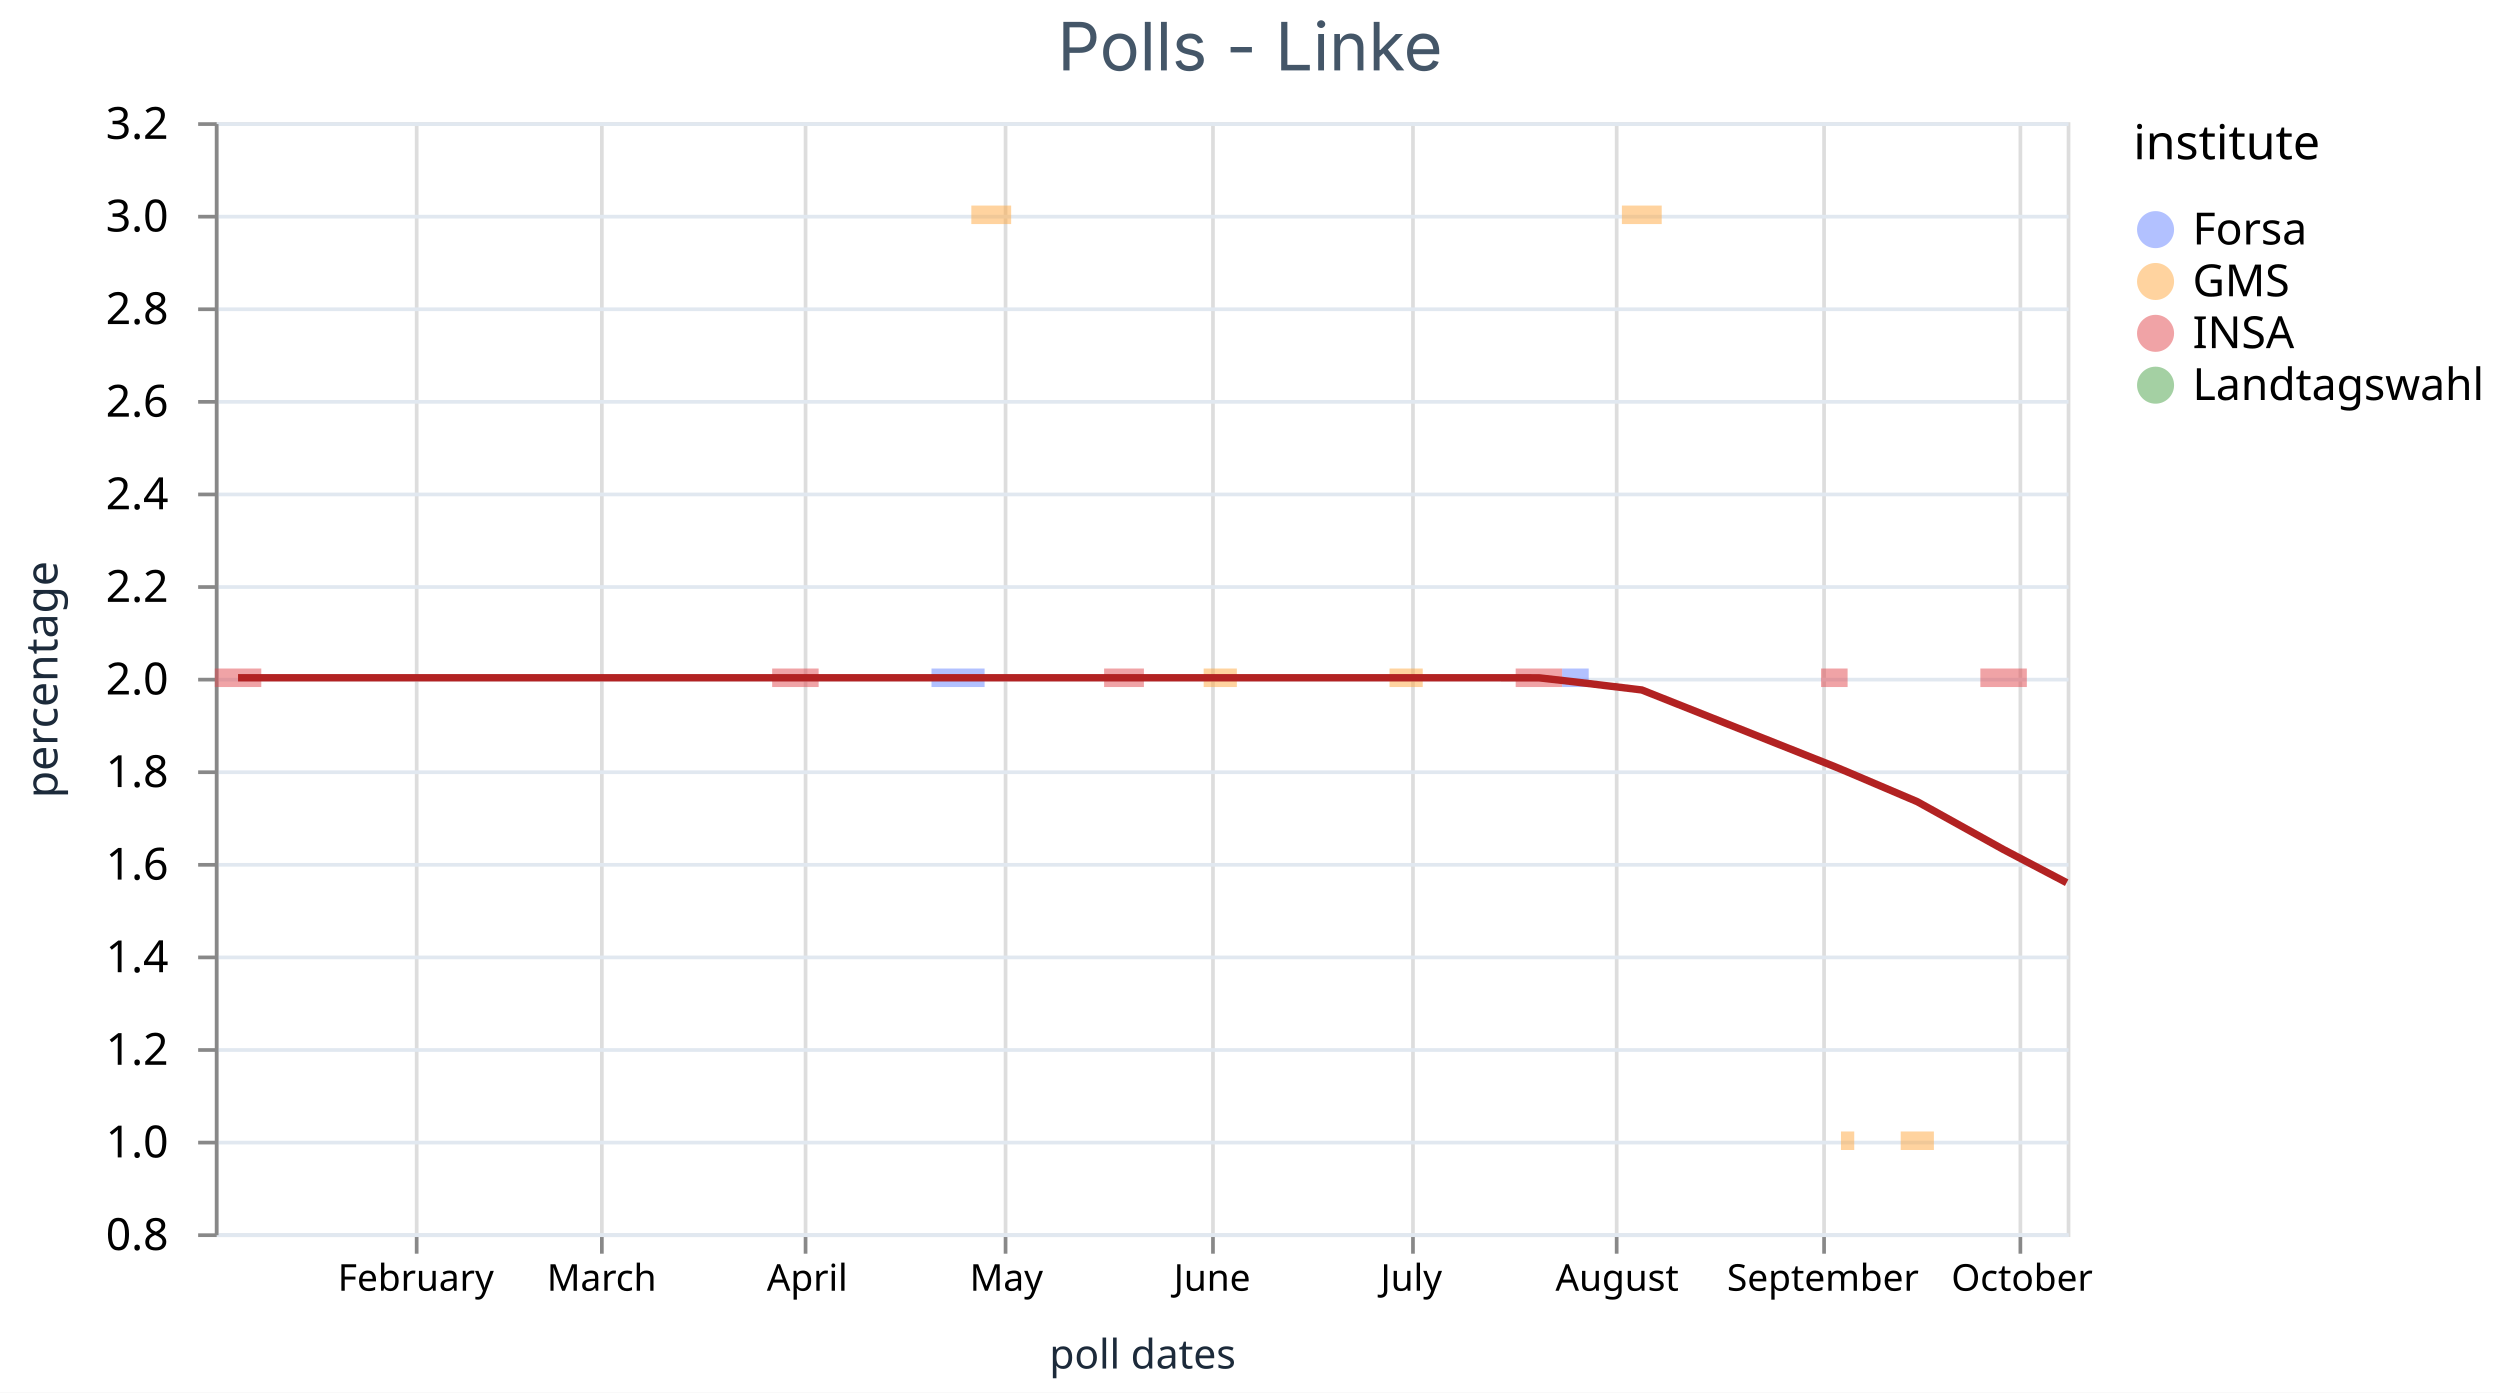
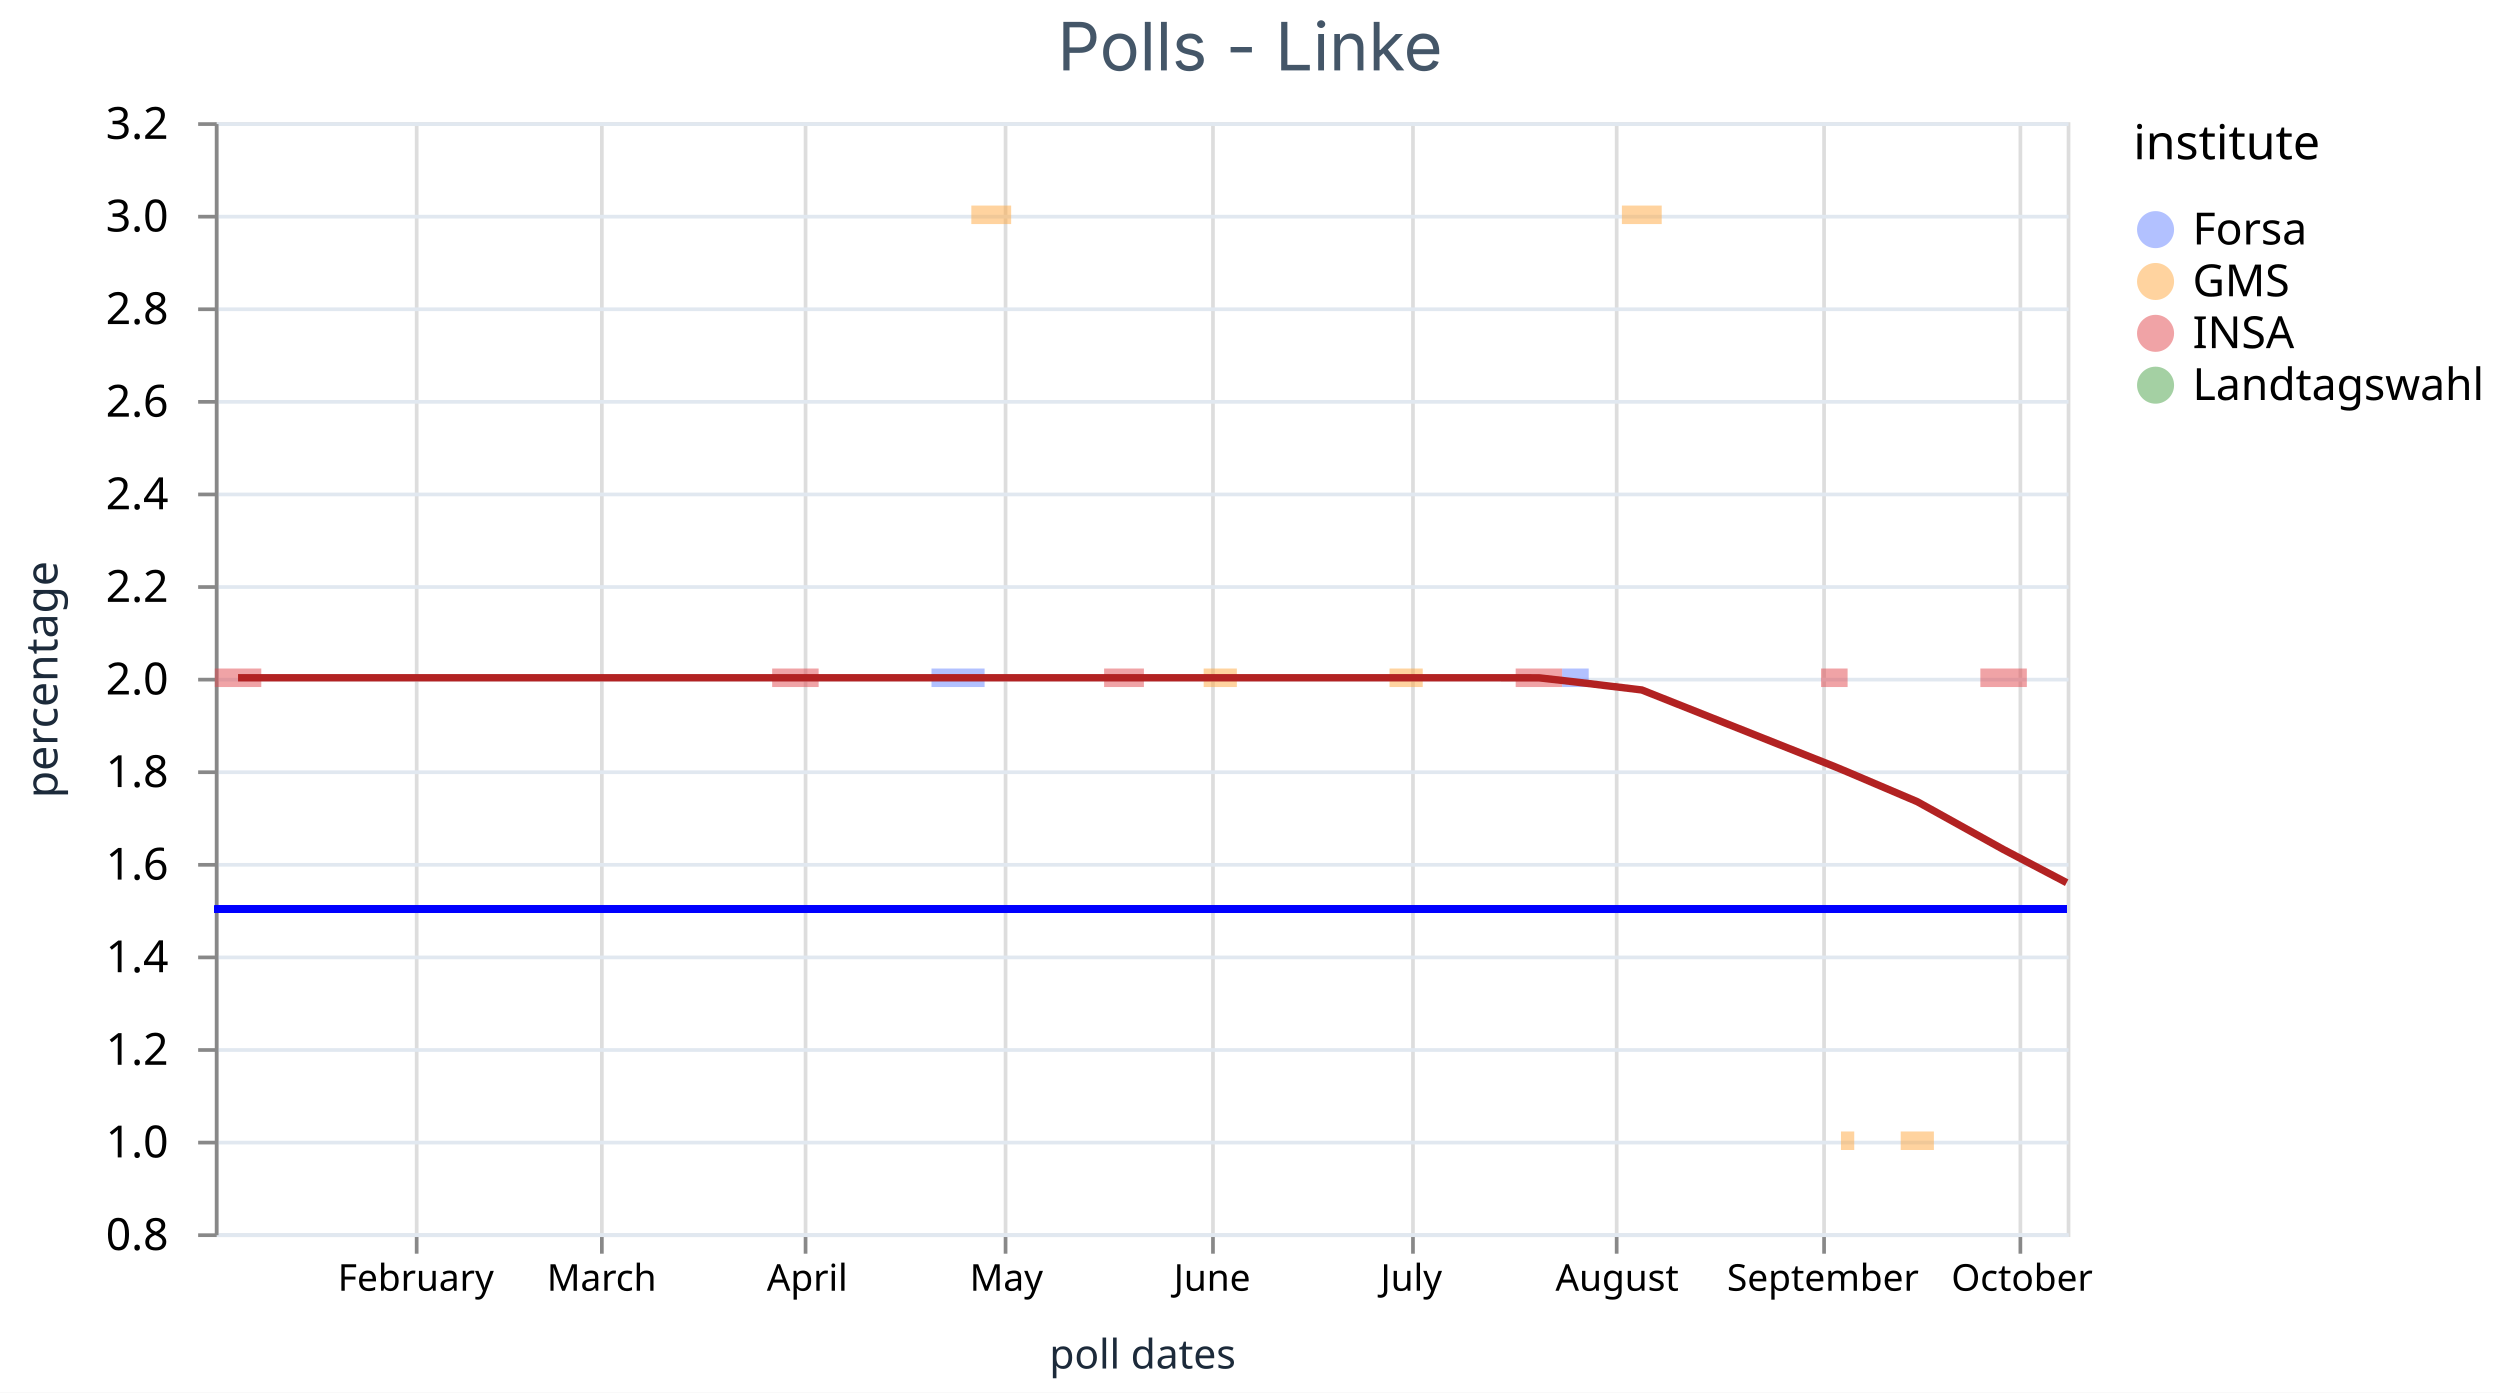
<svg xmlns="http://www.w3.org/2000/svg" version="1.1" class="marks" width="675" height="376" viewBox="0 0 675 376">
  <rect width="675" height="376" fill="#fff" />
  <g fill="none" stroke-miterlimit="10" transform="translate(58,33)">
    <g class="mark-group role-frame root" role="graphics-object" aria-roledescription="group mark container">
      <g transform="translate(0,0)">
        <path class="background" aria-hidden="true" d="M0.5,0.5h500v300h-500Z" stroke="#ddd" />
        <g>
          <g class="mark-group role-axis" aria-hidden="true">
            <g transform="translate(0.5,300.5)">
              <path class="background" aria-hidden="true" d="M0,0h0v0h0Z" pointer-events="none" />
              <g>
                <g class="mark-rule role-axis-grid" pointer-events="none">
                  <line transform="translate(54,-300)" x2="0" y2="300" stroke="#ddd" stroke-width="1" opacity="1" />
                  <line transform="translate(104,-300)" x2="0" y2="300" stroke="#ddd" stroke-width="1" opacity="1" />
                  <line transform="translate(159,-300)" x2="0" y2="300" stroke="#ddd" stroke-width="1" opacity="1" />
                  <line transform="translate(213,-300)" x2="0" y2="300" stroke="#ddd" stroke-width="1" opacity="1" />
                  <line transform="translate(269,-300)" x2="0" y2="300" stroke="#ddd" stroke-width="1" opacity="1" />
                  <line transform="translate(323,-300)" x2="0" y2="300" stroke="#ddd" stroke-width="1" opacity="1" />
                  <line transform="translate(378,-300)" x2="0" y2="300" stroke="#ddd" stroke-width="1" opacity="1" />
                  <line transform="translate(434,-300)" x2="0" y2="300" stroke="#ddd" stroke-width="1" opacity="1" />
                  <line transform="translate(487,-300)" x2="0" y2="300" stroke="#ddd" stroke-width="1" opacity="1" />
                </g>
              </g>
              <path class="foreground" aria-hidden="true" d="" pointer-events="none" display="none" />
            </g>
          </g>
          <g class="mark-group role-axis" aria-hidden="true">
            <g transform="translate(0.5,0.5)">
              <path class="background" aria-hidden="true" d="M0,0h0v0h0Z" pointer-events="none" />
              <g>
                <g class="mark-rule role-axis-grid" pointer-events="none">
                  <line transform="translate(0,300)" x2="500" y2="0" stroke="#e1e8f0" stroke-width="1" opacity="1" />
                  <line transform="translate(0,275)" x2="500" y2="0" stroke="#e1e8f0" stroke-width="1" opacity="1" />
                  <line transform="translate(0,250)" x2="500" y2="0" stroke="#e1e8f0" stroke-width="1" opacity="1" />
                  <line transform="translate(0,225)" x2="500" y2="0" stroke="#e1e8f0" stroke-width="1" opacity="1" />
                  <line transform="translate(0,200)" x2="500" y2="0" stroke="#e1e8f0" stroke-width="1" opacity="1" />
                  <line transform="translate(0,175)" x2="500" y2="0" stroke="#e1e8f0" stroke-width="1" opacity="1" />
                  <line transform="translate(0,150)" x2="500" y2="0" stroke="#e1e8f0" stroke-width="1" opacity="1" />
                  <line transform="translate(0,125)" x2="500" y2="0" stroke="#e1e8f0" stroke-width="1" opacity="1" />
                  <line transform="translate(0,100)" x2="500" y2="0" stroke="#e1e8f0" stroke-width="1" opacity="1" />
                  <line transform="translate(0,75)" x2="500" y2="0" stroke="#e1e8f0" stroke-width="1" opacity="1" />
                  <line transform="translate(0,50)" x2="500" y2="0" stroke="#e1e8f0" stroke-width="1" opacity="1" />
                  <line transform="translate(0,25)" x2="500" y2="0" stroke="#e1e8f0" stroke-width="1" opacity="1" />
                  <line transform="translate(0,0)" x2="500" y2="0" stroke="#e1e8f0" stroke-width="1" opacity="1" />
                </g>
              </g>
              <path class="foreground" aria-hidden="true" d="" pointer-events="none" display="none" />
            </g>
          </g>
-           <g class="mark-group role-axis" role="graphics-symbol" aria-roledescription="axis" aria-label="X-axis titled 'poll dates' for a time scale with values from Monday, 02 January 2023, 12:00:01 AM to Sunday, 08 October 2023, 12:00:01 AM">
+           <g class="mark-group role-axis" role="graphics-symbol" aria-roledescription="axis" aria-label="X-axis titled 'poll dates' for a time scale with values from Monday, 02 January 2023, 12:00:00 AM to Sunday, 08 October 2023, 12:00:00 AM">
            <g transform="translate(0.5,300.5)">
              <path class="background" aria-hidden="true" d="M0,0h0v0h0Z" pointer-events="none" />
              <g>
                <g class="mark-rule role-axis-tick" pointer-events="none">
                  <line transform="translate(54,0)" x2="0" y2="5" stroke="#888" stroke-width="1" opacity="1" />
                  <line transform="translate(104,0)" x2="0" y2="5" stroke="#888" stroke-width="1" opacity="1" />
                  <line transform="translate(159,0)" x2="0" y2="5" stroke="#888" stroke-width="1" opacity="1" />
                  <line transform="translate(213,0)" x2="0" y2="5" stroke="#888" stroke-width="1" opacity="1" />
                  <line transform="translate(269,0)" x2="0" y2="5" stroke="#888" stroke-width="1" opacity="1" />
                  <line transform="translate(323,0)" x2="0" y2="5" stroke="#888" stroke-width="1" opacity="1" />
                  <line transform="translate(378,0)" x2="0" y2="5" stroke="#888" stroke-width="1" opacity="1" />
                  <line transform="translate(434,0)" x2="0" y2="5" stroke="#888" stroke-width="1" opacity="1" />
                  <line transform="translate(487,0)" x2="0" y2="5" stroke="#888" stroke-width="1" opacity="1" />
                </g>
                <g class="mark-text role-axis-label" pointer-events="none">
-                   <text text-anchor="middle" transform="translate(53.77145,15)" font-family="sans-serif" font-size="10px" fill="#000" opacity="1">February</text>
+                   <text text-anchor="middle" transform="translate(53.77147,15)" font-family="sans-serif" font-size="10px" fill="#000" opacity="1">February</text>
                  <text text-anchor="middle" transform="translate(103.9582,15)" font-family="sans-serif" font-size="10px" fill="#000" opacity="1">March</text>
                  <text text-anchor="middle" transform="translate(159.4473,15)" font-family="sans-serif" font-size="10px" fill="#000" opacity="1">April</text>
                  <text text-anchor="middle" transform="translate(213.2188,15)" font-family="sans-serif" font-size="10px" fill="#000" opacity="1">May</text>
                  <text text-anchor="middle" transform="translate(268.7827,15)" font-family="sans-serif" font-size="10px" fill="#000" opacity="1">June</text>
                  <text text-anchor="middle" transform="translate(322.5541,15)" font-family="sans-serif" font-size="10px" fill="#000" opacity="1">July</text>
                  <text text-anchor="middle" transform="translate(378.118,15)" font-family="sans-serif" font-size="10px" fill="#000" opacity="1">August</text>
-                   <text text-anchor="middle" transform="translate(433.6818,15)" font-family="sans-serif" font-size="10px" fill="#000" opacity="1">September</text>
+                   <text text-anchor="middle" transform="translate(433.6819,15)" font-family="sans-serif" font-size="10px" fill="#000" opacity="1">September</text>
                  <text text-anchor="middle" transform="translate(487.4533,15)" font-family="sans-serif" font-size="10px" fill="#000" opacity="1">October</text>
                </g>
                <g class="mark-rule role-axis-domain" pointer-events="none">
                  <line transform="translate(0,0)" x2="500" y2="0" stroke="#e1e8f0" stroke-width="1" opacity="1" />
                </g>
                <g class="mark-text role-axis-title" pointer-events="none">
                  <text text-anchor="middle" transform="translate(250,36)" font-family="sans-serif" font-size="11px" font-weight="400" fill="#1c2a3a" opacity="1">poll dates</text>
                </g>
              </g>
              <path class="foreground" aria-hidden="true" d="" pointer-events="none" display="none" />
            </g>
          </g>
          <g class="mark-group role-axis" role="graphics-symbol" aria-roledescription="axis" aria-label="Y-axis titled 'percentage' for a linear scale with values from 0.8 to 3.2">
            <g transform="translate(0.5,0.5)">
              <path class="background" aria-hidden="true" d="M0,0h0v0h0Z" pointer-events="none" />
              <g>
                <g class="mark-rule role-axis-tick" pointer-events="none">
                  <line transform="translate(0,300)" x2="-5" y2="0" stroke="#888" stroke-width="1" opacity="1" />
                  <line transform="translate(0,275)" x2="-5" y2="0" stroke="#888" stroke-width="1" opacity="1" />
                  <line transform="translate(0,250)" x2="-5" y2="0" stroke="#888" stroke-width="1" opacity="1" />
                  <line transform="translate(0,225)" x2="-5" y2="0" stroke="#888" stroke-width="1" opacity="1" />
                  <line transform="translate(0,200)" x2="-5" y2="0" stroke="#888" stroke-width="1" opacity="1" />
                  <line transform="translate(0,175)" x2="-5" y2="0" stroke="#888" stroke-width="1" opacity="1" />
                  <line transform="translate(0,150)" x2="-5" y2="0" stroke="#888" stroke-width="1" opacity="1" />
                  <line transform="translate(0,125)" x2="-5" y2="0" stroke="#888" stroke-width="1" opacity="1" />
                  <line transform="translate(0,100)" x2="-5" y2="0" stroke="#888" stroke-width="1" opacity="1" />
                  <line transform="translate(0,75)" x2="-5" y2="0" stroke="#888" stroke-width="1" opacity="1" />
                  <line transform="translate(0,50)" x2="-5" y2="0" stroke="#888" stroke-width="1" opacity="1" />
                  <line transform="translate(0,25)" x2="-5" y2="0" stroke="#888" stroke-width="1" opacity="1" />
                  <line transform="translate(0,0)" x2="-5" y2="0" stroke="#888" stroke-width="1" opacity="1" />
                </g>
                <g class="mark-text role-axis-label" pointer-events="none">
                  <text text-anchor="end" transform="translate(-13,304)" font-family="sans-serif" font-size="12px" fill="#000" opacity="1">0.8</text>
                  <text text-anchor="end" transform="translate(-13,279)" font-family="sans-serif" font-size="12px" fill="#000" opacity="1">1.0</text>
                  <text text-anchor="end" transform="translate(-13,254)" font-family="sans-serif" font-size="12px" fill="#000" opacity="1">1.2</text>
                  <text text-anchor="end" transform="translate(-13,229)" font-family="sans-serif" font-size="12px" fill="#000" opacity="1">1.4</text>
                  <text text-anchor="end" transform="translate(-13,204)" font-family="sans-serif" font-size="12px" fill="#000" opacity="1">1.6</text>
                  <text text-anchor="end" transform="translate(-13,179)" font-family="sans-serif" font-size="12px" fill="#000" opacity="1">1.8</text>
                  <text text-anchor="end" transform="translate(-13,154)" font-family="sans-serif" font-size="12px" fill="#000" opacity="1">2.0</text>
                  <text text-anchor="end" transform="translate(-13,129)" font-family="sans-serif" font-size="12px" fill="#000" opacity="1">2.2</text>
                  <text text-anchor="end" transform="translate(-13,104)" font-family="sans-serif" font-size="12px" fill="#000" opacity="1">2.4</text>
                  <text text-anchor="end" transform="translate(-13,79)" font-family="sans-serif" font-size="12px" fill="#000" opacity="1">2.6</text>
                  <text text-anchor="end" transform="translate(-13,54)" font-family="sans-serif" font-size="12px" fill="#000" opacity="1">2.8</text>
                  <text text-anchor="end" transform="translate(-13,29)" font-family="sans-serif" font-size="12px" fill="#000" opacity="1">3.0</text>
                  <text text-anchor="end" transform="translate(-13,4)" font-family="sans-serif" font-size="12px" fill="#000" opacity="1">3.2</text>
                </g>
                <g class="mark-rule role-axis-domain" pointer-events="none">
                  <line transform="translate(0,300)" x2="0" y2="-300" stroke="#888" stroke-width="1" opacity="1" />
                </g>
                <g class="mark-text role-axis-title" pointer-events="none">
                  <text text-anchor="middle" transform="translate(-40,150) rotate(-90) translate(0,-3)" font-family="sans-serif" font-size="12px" font-weight="400" fill="#1c2a3a" opacity="1">percentage</text>
                </g>
              </g>
              <path class="foreground" aria-hidden="true" d="" pointer-events="none" display="none" />
            </g>
          </g>
          <g class="mark-rect role-mark layer_0_marks" role="graphics-object" aria-roledescription="rect mark container">
            <path aria-label="poll dates: Jan 02, 2023; percentage: 2; end_date: Jan 09, 2023; institute: INSA" role="graphics-symbol" aria-roledescription="bar" d="M0,147.5h12.547v5h-12.547Z" fill="#e2474d" opacity="0.5" />
            <path aria-label="poll dates: Mar 27, 2023; percentage: 2; end_date: Apr 03, 2023; institute: INSA" role="graphics-symbol" aria-roledescription="bar" d="M150.485,147.5h12.547v5h-12.547Z" fill="#e2474d" opacity="0.5" />
            <path aria-label="poll dates: Apr 20, 2023; percentage: 2; end_date: Apr 28, 2023; institute: Forsa" role="graphics-symbol" aria-roledescription="bar" d="M193.503,147.5h14.339v5h-14.339Z" fill="#6583ff" opacity="0.5" />
            <path aria-label="poll dates: Apr 26, 2023; percentage: 3; end_date: May 02, 2023; institute: GMS" role="graphics-symbol" aria-roledescription="bar" d="M204.257,22.5h10.754v5h-10.754Z" fill="#ffa83f" opacity="0.5" />
            <path aria-label="poll dates: May 16, 2023; percentage: 2; end_date: May 22, 2023; institute: INSA" role="graphics-symbol" aria-roledescription="bar" d="M240.105,147.5h10.754v5h-10.754Z" fill="#e2474d" opacity="0.5" />
            <path aria-label="poll dates: May 31, 2023; percentage: 2; end_date: Jun 05, 2023; institute: GMS" role="graphics-symbol" aria-roledescription="bar" d="M266.99,147.5h8.962v5h-8.962Z" fill="#ffa83f" opacity="0.5" />
            <path aria-label="poll dates: Jun 28, 2023; percentage: 2; end_date: Jul 03, 2023; institute: GMS" role="graphics-symbol" aria-roledescription="bar" d="M317.177,147.5h8.962v5h-8.962Z" fill="#ffa83f" opacity="0.5" />
            <path aria-label="poll dates: Jul 17, 2023; percentage: 2; end_date: Jul 24, 2023; institute: INSA" role="graphics-symbol" aria-roledescription="bar" d="M351.232,147.5h12.547v5h-12.547Z" fill="#e2474d" opacity="0.5" />
            <path aria-label="poll dates: Jul 24, 2023; percentage: 2; end_date: Jul 28, 2023; institute: Forsa" role="graphics-symbol" aria-roledescription="bar" d="M363.779,147.5h7.17v5h-7.17Z" fill="#6583ff" opacity="0.5" />
            <path aria-label="poll dates: Aug 02, 2023; percentage: 3; end_date: Aug 08, 2023; institute: GMS" role="graphics-symbol" aria-roledescription="bar" d="M379.91,22.5h10.754v5h-10.754Z" fill="#ffa83f" opacity="0.5" />
            <path aria-label="poll dates: Sep 01, 2023; percentage: 2; end_date: Sep 05, 2023; institute: INSA" role="graphics-symbol" aria-roledescription="bar" d="M433.682,147.5h7.17v5h-7.17Z" fill="#e2474d" opacity="0.5" />
            <path aria-label="poll dates: Sep 04, 2023; percentage: 1; end_date: Sep 06, 2023; institute: GMS" role="graphics-symbol" aria-roledescription="bar" d="M439.059,272.5h3.585v5h-3.585Z" fill="#ffa83f" opacity="0.5" />
            <path aria-label="poll dates: Sep 13, 2023; percentage: 1; end_date: Sep 18, 2023; institute: GMS" role="graphics-symbol" aria-roledescription="bar" d="M455.19,272.5h8.962v5h-8.962Z" fill="#ffa83f" opacity="0.5" />
            <path aria-label="poll dates: Sep 25, 2023; percentage: 2; end_date: Oct 02, 2023; institute: INSA" role="graphics-symbol" aria-roledescription="bar" d="M476.699,147.5h12.547v5h-12.547Z" fill="#e2474d" opacity="0.5" />
            <path aria-label="poll dates: Oct 08, 2023; percentage: 1.5; end_date: Oct 08, 2023; institute: Landtagswahl" role="graphics-symbol" aria-roledescription="bar" d="M500,210h0v5h0Z" fill="#4aa148" opacity="0.5" />
          </g>
          <g class="mark-rect role-mark layer_1_marks" role="graphics-object" aria-roledescription="rect mark container">
            <path aria-label="poll dates: Jan 05, 2023; percentage: 2; end_date: Jan 09, 2023; institute: INSA" role="graphics-symbol" aria-roledescription="bar" d="M6.273,147.5h6.273v5h-6.273Z" fill="#e2474d" opacity="0" />
            <path aria-label="poll dates: Mar 30, 2023; percentage: 2; end_date: Apr 03, 2023; institute: INSA" role="graphics-symbol" aria-roledescription="bar" d="M156.759,147.5h6.273v5h-6.273Z" fill="#e2474d" opacity="0" />
            <path aria-label="poll dates: Apr 24, 2023; percentage: 2; end_date: Apr 28, 2023; institute: Forsa" role="graphics-symbol" aria-roledescription="bar" d="M200.672,147.5h7.17v5h-7.17Z" fill="#6583ff" opacity="0" />
            <path aria-label="poll dates: Apr 29, 2023; percentage: 3; end_date: May 02, 2023; institute: GMS" role="graphics-symbol" aria-roledescription="bar" d="M209.634,22.5h5.377v5h-5.377Z" fill="#ffa83f" opacity="0" />
            <path aria-label="poll dates: May 19, 2023; percentage: 2; end_date: May 22, 2023; institute: INSA" role="graphics-symbol" aria-roledescription="bar" d="M245.482,147.5h5.377v5h-5.377Z" fill="#e2474d" opacity="0" />
            <path aria-label="poll dates: Jun 02, 2023; percentage: 2; end_date: Jun 05, 2023; institute: GMS" role="graphics-symbol" aria-roledescription="bar" d="M271.471,147.5h4.481v5h-4.481Z" fill="#ffa83f" opacity="0" />
            <path aria-label="poll dates: Jun 30, 2023; percentage: 2; end_date: Jul 03, 2023; institute: GMS" role="graphics-symbol" aria-roledescription="bar" d="M321.658,147.5h4.481v5h-4.481Z" fill="#ffa83f" opacity="0" />
            <path aria-label="poll dates: Jul 20, 2023; percentage: 2; end_date: Jul 24, 2023; institute: INSA" role="graphics-symbol" aria-roledescription="bar" d="M357.506,147.5h6.273v5h-6.273Z" fill="#e2474d" opacity="0" />
            <path aria-label="poll dates: Jul 26, 2023; percentage: 2; end_date: Jul 28, 2023; institute: Forsa" role="graphics-symbol" aria-roledescription="bar" d="M367.364,147.5h3.585v5h-3.585Z" fill="#6583ff" opacity="0" />
            <path aria-label="poll dates: Aug 05, 2023; percentage: 3; end_date: Aug 08, 2023; institute: GMS" role="graphics-symbol" aria-roledescription="bar" d="M385.288,22.5h5.377v5h-5.377Z" fill="#ffa83f" opacity="0" />
            <path aria-label="poll dates: Sep 03, 2023; percentage: 2; end_date: Sep 05, 2023; institute: INSA" role="graphics-symbol" aria-roledescription="bar" d="M437.267,147.5h3.585v5h-3.585Z" fill="#e2474d" opacity="0" />
            <path aria-label="poll dates: Sep 05, 2023; percentage: 1; end_date: Sep 06, 2023; institute: GMS" role="graphics-symbol" aria-roledescription="bar" d="M440.851,272.5h1.792v5h-1.792Z" fill="#ffa83f" opacity="0" />
            <path aria-label="poll dates: Sep 15, 2023; percentage: 1; end_date: Sep 18, 2023; institute: GMS" role="graphics-symbol" aria-roledescription="bar" d="M459.671,272.5h4.481v5h-4.481Z" fill="#ffa83f" opacity="0" />
            <path aria-label="poll dates: Sep 28, 2023; percentage: 2; end_date: Oct 02, 2023; institute: INSA" role="graphics-symbol" aria-roledescription="bar" d="M482.972,147.5h6.273v5h-6.273Z" fill="#e2474d" opacity="0" />
            <path aria-label="poll dates: Oct 08, 2023; percentage: 1.5; end_date: Oct 08, 2023; institute: Landtagswahl" role="graphics-symbol" aria-roledescription="bar" d="M500,210h0v5h0Z" fill="#4aa148" opacity="0" />
          </g>
-           <g class="mark-line role-mark layer_2_marks" role="graphics-object" aria-roledescription="line mark container">
+           <g class="mark-rule role-mark layer_2_marks" role="graphics-symbol" aria-roledescription="rule mark container">
+             <line transform="translate(500,212.5)" x2="-500" y2="0" stroke="blue" stroke-width="2" />
+             <line transform="translate(500,212.5)" x2="-500" y2="0" stroke="blue" stroke-width="2" />
+             <line transform="translate(500,212.5)" x2="-500" y2="0" stroke="blue" stroke-width="2" />
+             <line transform="translate(500,212.5)" x2="-500" y2="0" stroke="blue" stroke-width="2" />
+             <line transform="translate(500,212.5)" x2="-500" y2="0" stroke="blue" stroke-width="2" />
+             <line transform="translate(500,212.5)" x2="-500" y2="0" stroke="blue" stroke-width="2" />
+             <line transform="translate(500,212.5)" x2="-500" y2="0" stroke="blue" stroke-width="2" />
+             <line transform="translate(500,212.5)" x2="-500" y2="0" stroke="blue" stroke-width="2" />
+             <line transform="translate(500,212.5)" x2="-500" y2="0" stroke="blue" stroke-width="2" />
+             <line transform="translate(500,212.5)" x2="-500" y2="0" stroke="blue" stroke-width="2" />
+             <line transform="translate(500,212.5)" x2="-500" y2="0" stroke="blue" stroke-width="2" />
+             <line transform="translate(500,212.5)" x2="-500" y2="0" stroke="blue" stroke-width="2" />
+             <line transform="translate(500,212.5)" x2="-500" y2="0" stroke="blue" stroke-width="2" />
+             <line transform="translate(500,212.5)" x2="-500" y2="0" stroke="blue" stroke-width="2" />
+             <line transform="translate(500,212.5)" x2="-500" y2="0" stroke="blue" stroke-width="2" />
+             <line transform="translate(500,212.5)" x2="-500" y2="0" stroke="blue" stroke-width="2" />
+             <line transform="translate(500,212.5)" x2="-500" y2="0" stroke="blue" stroke-width="2" />
+             <line transform="translate(500,212.5)" x2="-500" y2="0" stroke="blue" stroke-width="2" />
+             <line transform="translate(500,212.5)" x2="-500" y2="0" stroke="blue" stroke-width="2" />
+             <line transform="translate(500,212.5)" x2="-500" y2="0" stroke="blue" stroke-width="2" />
+             <line transform="translate(500,212.5)" x2="-500" y2="0" stroke="blue" stroke-width="2" />
+             <line transform="translate(500,212.5)" x2="-500" y2="0" stroke="blue" stroke-width="2" />
+             <line transform="translate(500,212.5)" x2="-500" y2="0" stroke="blue" stroke-width="2" />
+           </g>
+           <g class="mark-line role-mark layer_3_marks" role="graphics-object" aria-roledescription="line mark container">
            <path aria-label="poll dates: Jan 05, 2023; percentage: 2" role="graphics-symbol" aria-roledescription="line mark" d="M6.273,150L156.759,150L200.672,150L209.634,150L245.482,150L271.471,150L321.658,150L357.506,150.007L367.364,151.134L385.288,153.29L437.267,173.947L440.851,175.439L459.671,183.459L482.972,196.39L500,205.323" stroke="firebrick" stroke-width="2" />
          </g>
          <g class="mark-group role-legend" role="graphics-symbol" aria-roledescription="legend" aria-label="Symbol legend titled 'institute' for fill color with 4 values: Forsa, GMS, INSA, Landtagswahl">
            <g transform="translate(518,0)">
              <path class="background" aria-hidden="true" d="M0,0h94v77h-94Z" pointer-events="none" />
              <g>
                <g class="mark-group role-legend-entry">
                  <g transform="translate(0,23)">
                    <path class="background" aria-hidden="true" d="M0,0h0v0h0Z" pointer-events="none" />
                    <g>
                      <g class="mark-group role-scope" role="graphics-object" aria-roledescription="group mark container">
                        <g transform="translate(0,0)">
                          <path class="background" aria-hidden="true" d="M0,0h94v12h-94Z" pointer-events="none" opacity="1" />
                          <g>
                            <g class="mark-symbol role-legend-symbol" pointer-events="none">
                              <path transform="translate(6,6)" d="M5,0A5,5,0,1,1,-5,0A5,5,0,1,1,5,0" fill="#6583ff" stroke-width="1.5" opacity="0.5" />
                            </g>
                            <g class="mark-text role-legend-label" pointer-events="none">
                              <text text-anchor="start" transform="translate(16,10)" font-family="sans-serif" font-size="12px" fill="#000" opacity="1">Forsa</text>
                            </g>
                          </g>
                          <path class="foreground" aria-hidden="true" d="" pointer-events="none" display="none" />
                        </g>
                        <g transform="translate(0,14)">
                          <path class="background" aria-hidden="true" d="M0,0h94v12h-94Z" pointer-events="none" opacity="1" />
                          <g>
                            <g class="mark-symbol role-legend-symbol" pointer-events="none">
                              <path transform="translate(6,6)" d="M5,0A5,5,0,1,1,-5,0A5,5,0,1,1,5,0" fill="#ffa83f" stroke-width="1.5" opacity="0.5" />
                            </g>
                            <g class="mark-text role-legend-label" pointer-events="none">
                              <text text-anchor="start" transform="translate(16,10)" font-family="sans-serif" font-size="12px" fill="#000" opacity="1">GMS</text>
                            </g>
                          </g>
                          <path class="foreground" aria-hidden="true" d="" pointer-events="none" display="none" />
                        </g>
                        <g transform="translate(0,28)">
                          <path class="background" aria-hidden="true" d="M0,0h94v12h-94Z" pointer-events="none" opacity="1" />
                          <g>
                            <g class="mark-symbol role-legend-symbol" pointer-events="none">
                              <path transform="translate(6,6)" d="M5,0A5,5,0,1,1,-5,0A5,5,0,1,1,5,0" fill="#e2474d" stroke-width="1.5" opacity="0.5" />
                            </g>
                            <g class="mark-text role-legend-label" pointer-events="none">
                              <text text-anchor="start" transform="translate(16,10)" font-family="sans-serif" font-size="12px" fill="#000" opacity="1">INSA</text>
                            </g>
                          </g>
                          <path class="foreground" aria-hidden="true" d="" pointer-events="none" display="none" />
                        </g>
                        <g transform="translate(0,42)">
                          <path class="background" aria-hidden="true" d="M0,0h94v12h-94Z" pointer-events="none" opacity="1" />
                          <g>
                            <g class="mark-symbol role-legend-symbol" pointer-events="none">
                              <path transform="translate(6,6)" d="M5,0A5,5,0,1,1,-5,0A5,5,0,1,1,5,0" fill="#4aa148" stroke-width="1.5" opacity="0.5" />
                            </g>
                            <g class="mark-text role-legend-label" pointer-events="none">
                              <text text-anchor="start" transform="translate(16,10)" font-family="sans-serif" font-size="12px" fill="#000" opacity="1">Landtagswahl</text>
                            </g>
                          </g>
                          <path class="foreground" aria-hidden="true" d="" pointer-events="none" display="none" />
                        </g>
                      </g>
                    </g>
                    <path class="foreground" aria-hidden="true" d="" pointer-events="none" display="none" />
                  </g>
                </g>
                <g class="mark-text role-legend-title" pointer-events="none">
                  <text text-anchor="start" transform="translate(0,10)" font-family="sans-serif" font-size="13px" font-weight="400" fill="#000" opacity="1">institute</text>
                </g>
              </g>
              <path class="foreground" aria-hidden="true" d="" pointer-events="none" display="none" />
            </g>
          </g>
          <g class="mark-group role-title">
            <g transform="translate(279.5,-28)">
              <path class="background" aria-hidden="true" d="M0,0h0v0h0Z" pointer-events="none" />
              <g>
                <g class="mark-text role-title-text" role="graphics-symbol" aria-roledescription="title" aria-label="Title text 'Polls - Linke'" pointer-events="none">
                  <text text-anchor="middle" transform="translate(0,14)" font-family="Inter" font-size="18px" font-weight="400" fill="#445668" opacity="1">Polls - Linke</text>
                </g>
              </g>
              <path class="foreground" aria-hidden="true" d="" pointer-events="none" display="none" />
            </g>
          </g>
        </g>
        <path class="foreground" aria-hidden="true" d="" display="none" />
      </g>
    </g>
  </g>
</svg>
